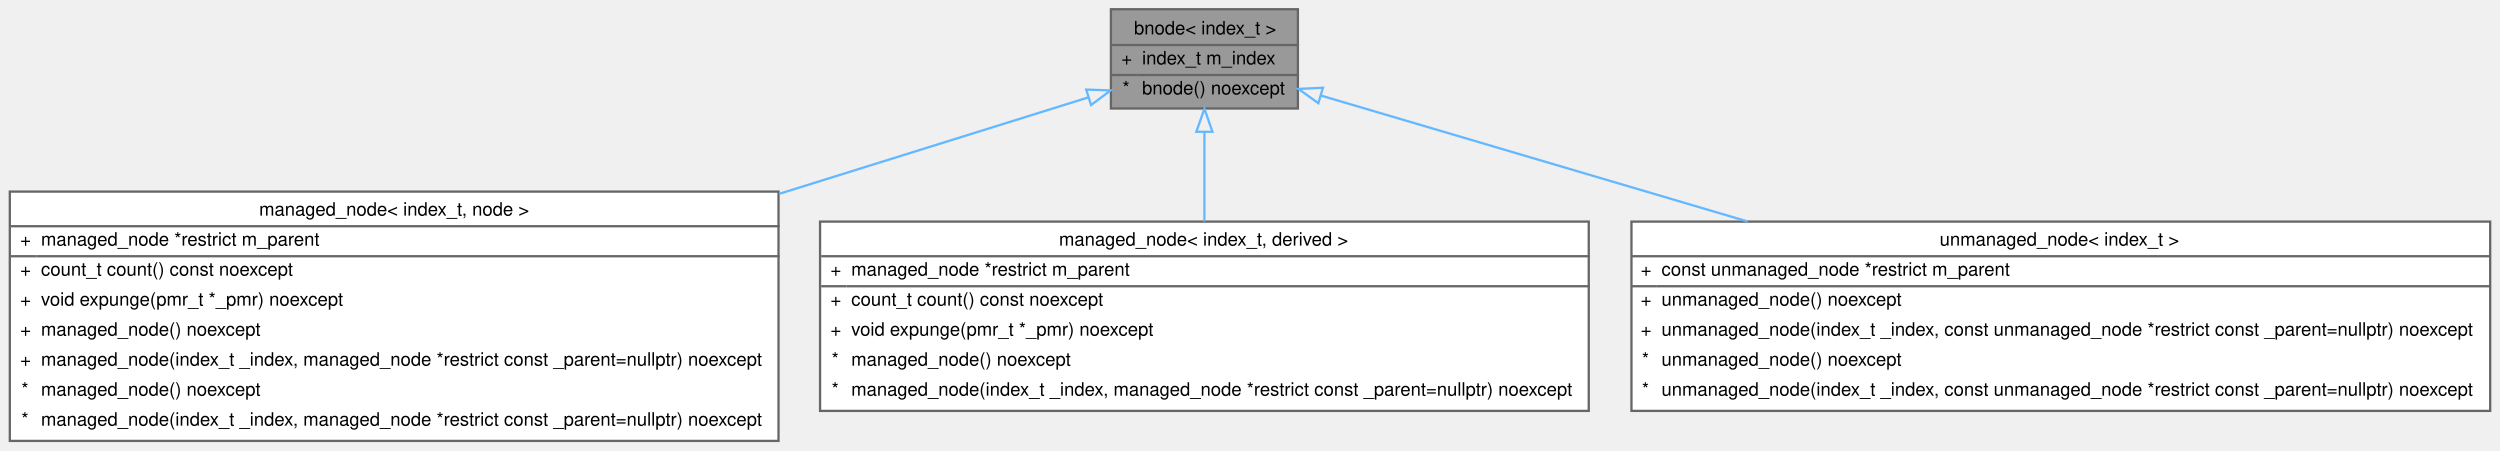
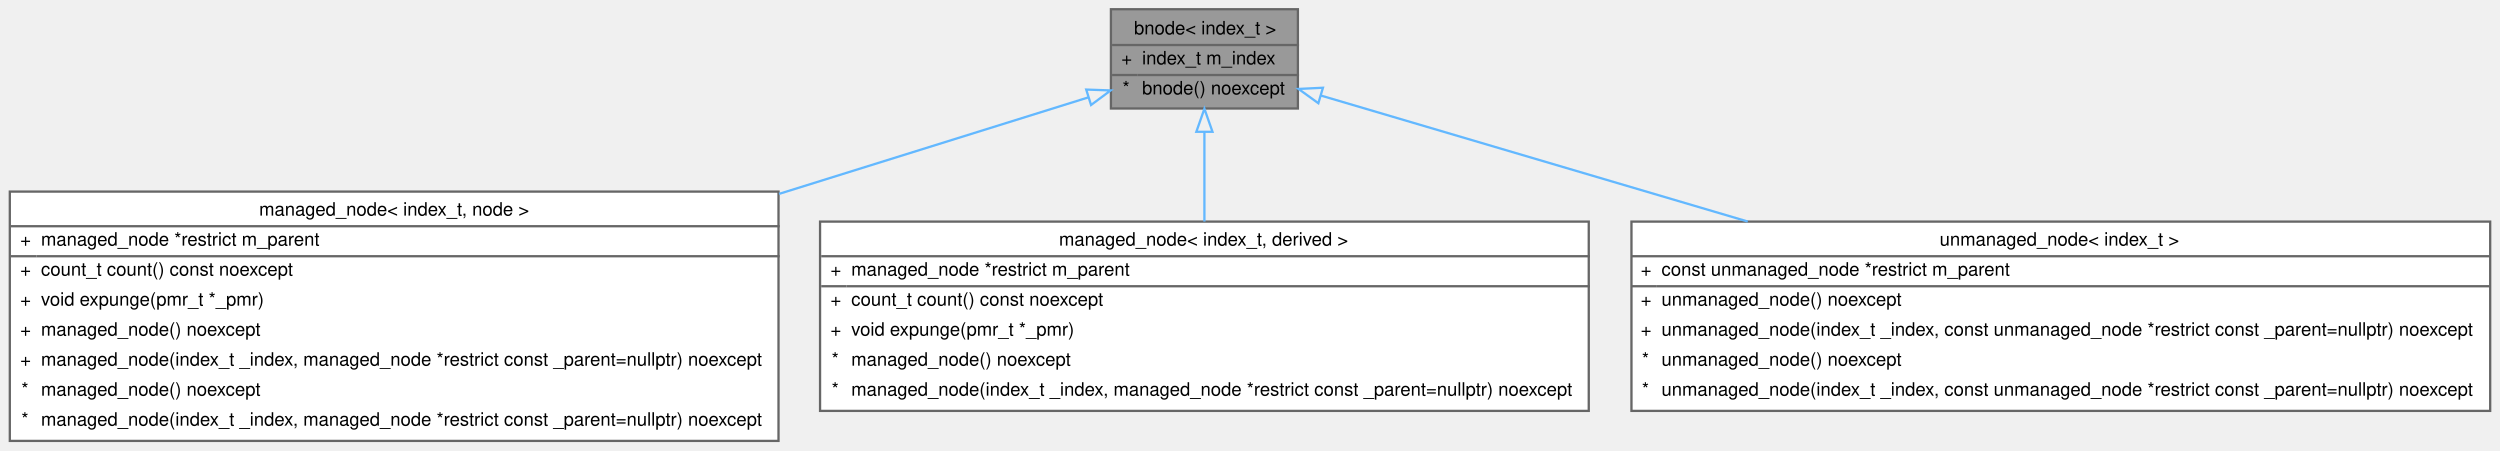
<svg xmlns="http://www.w3.org/2000/svg" xmlns:xlink="http://www.w3.org/1999/xlink" width="1083pt" height="195pt" viewBox="0.00 0.00 1082.50 195.00">
  <g id="graph0" class="graph" transform="scale(1 1) rotate(0) translate(4 191)">
    <g id="Node000001" class="node">
      <g id="a_Node000001">
        <a xlink:title="Base class for pathfinding nodes.">
          <polygon fill="#999999" stroke="transparent" points="558,-187 477,-187 477,-144 558,-144 558,-187" />
          <text text-anchor="start" x="487" y="-176.1" font-family="Helvetica,sans-Serif" font-size="8.00">bnode&lt; index_t &gt;</text>
          <text text-anchor="start" x="481.5" y="-163.1" font-family="Helvetica,sans-Serif" font-size="8.00">+</text>
          <text text-anchor="start" x="490.5" y="-163.1" font-family="Helvetica,sans-Serif" font-size="8.00">index_t m_index</text>
          <text text-anchor="start" x="482" y="-150.1" font-family="Helvetica,sans-Serif" font-size="8.00">*</text>
          <text text-anchor="start" x="490.5" y="-150.1" font-family="Helvetica,sans-Serif" font-size="8.00">bnode() noexcept</text>
          <polygon fill="#666666" stroke="#666666" points="477.5,-171.5 477.5,-171.5 558.5,-171.5 558.5,-171.5 477.5,-171.5" />
          <polygon fill="#666666" stroke="#666666" points="477.5,-158.5 477.5,-158.5 488.5,-158.5 488.5,-158.5 477.5,-158.5" />
          <polygon fill="#666666" stroke="#666666" points="488.5,-158.5 488.5,-158.5 558.5,-158.5 558.5,-158.5 488.5,-158.5" />
          <polygon fill="none" stroke="#666666" points="477,-144 477,-187 558,-187 558,-144 477,-144" />
        </a>
      </g>
    </g>
    <g id="Node000002" class="node">
      <g id="a_Node000002">
        <a xlink:href="../../df/d64/structchdr_1_1solvers_1_1managed__node.html" target="_top" xlink:title=" ">
          <polygon fill="white" stroke="transparent" points="333,-108 0,-108 0,0 333,0 333,-108" />
          <text text-anchor="start" x="108" y="-97.6" font-family="Helvetica,sans-Serif" font-size="8.00">managed_node&lt; index_t, node &gt;</text>
          <text text-anchor="start" x="4.5" y="-84.6" font-family="Helvetica,sans-Serif" font-size="8.00">+</text>
          <text text-anchor="start" x="13.5" y="-84.6" font-family="Helvetica,sans-Serif" font-size="8.00">managed_node *restrict m_parent</text>
          <text text-anchor="start" x="4.5" y="-71.6" font-family="Helvetica,sans-Serif" font-size="8.00">+</text>
          <text text-anchor="start" x="13.5" y="-71.6" font-family="Helvetica,sans-Serif" font-size="8.00">count_t count() const noexcept</text>
          <text text-anchor="start" x="4.5" y="-58.6" font-family="Helvetica,sans-Serif" font-size="8.00">+</text>
-           <text text-anchor="start" x="13.5" y="-58.6" font-family="Helvetica,sans-Serif" font-size="8.00">void expunge(pmr_t *_pmr) noexcept</text>
+           <text text-anchor="start" x="13.5" y="-58.6" font-family="Helvetica,sans-Serif" font-size="8.00">void expunge(pmr_t *_pmr)</text>
          <text text-anchor="start" x="4.5" y="-45.6" font-family="Helvetica,sans-Serif" font-size="8.00">+</text>
          <text text-anchor="start" x="13.5" y="-45.6" font-family="Helvetica,sans-Serif" font-size="8.00">managed_node() noexcept</text>
          <text text-anchor="start" x="4.5" y="-32.6" font-family="Helvetica,sans-Serif" font-size="8.00">+</text>
          <text text-anchor="start" x="13.5" y="-32.6" font-family="Helvetica,sans-Serif" font-size="8.00">managed_node(index_t _index, managed_node *restrict const _parent=nullptr) noexcept</text>
          <text text-anchor="start" x="5" y="-19.6" font-family="Helvetica,sans-Serif" font-size="8.00">*</text>
          <text text-anchor="start" x="13.5" y="-19.6" font-family="Helvetica,sans-Serif" font-size="8.00">managed_node() noexcept</text>
          <text text-anchor="start" x="5" y="-6.6" font-family="Helvetica,sans-Serif" font-size="8.00">*</text>
          <text text-anchor="start" x="13.5" y="-6.6" font-family="Helvetica,sans-Serif" font-size="8.00">managed_node(index_t _index, managed_node *restrict const _parent=nullptr) noexcept</text>
          <polygon fill="#666666" stroke="#666666" points="0.5,-93 0.5,-93 333.5,-93 333.5,-93 0.5,-93" />
          <polygon fill="#666666" stroke="#666666" points="0.5,-80 0.5,-80 11.5,-80 11.5,-80 0.5,-80" />
          <polygon fill="#666666" stroke="#666666" points="11.5,-80 11.5,-80 333.5,-80 333.5,-80 11.5,-80" />
          <polygon fill="none" stroke="#666666" points="0,0 0,-108 333,-108 333,0 0,0" />
        </a>
      </g>
    </g>
    <g id="edge1_Node000001_Node000002" class="edge">
      <g id="a_edge1_Node000001_Node000002">
        <a xlink:title=" ">
          <path fill="none" stroke="#63b8ff" d="M467.28,-148.83C431.8,-137.76 382.06,-122.25 333.22,-107.01" />
          <polygon fill="none" stroke="#63b8ff" points="466.3,-152.2 476.89,-151.83 468.39,-145.51 466.3,-152.2" />
        </a>
      </g>
    </g>
    <g id="Node000003" class="node">
      <g id="a_Node000003">
        <a xlink:href="../../df/d64/structchdr_1_1solvers_1_1managed__node.html" target="_top" xlink:title="A hierarchical node in a pathfinding context, with a clean-up mechanism.">
          <polygon fill="white" stroke="transparent" points="684,-95 351,-95 351,-13 684,-13 684,-95" />
          <text text-anchor="start" x="454.5" y="-84.6" font-family="Helvetica,sans-Serif" font-size="8.00">managed_node&lt; index_t, derived &gt;</text>
          <text text-anchor="start" x="355.5" y="-71.6" font-family="Helvetica,sans-Serif" font-size="8.00">+</text>
          <text text-anchor="start" x="364.5" y="-71.6" font-family="Helvetica,sans-Serif" font-size="8.00">managed_node *restrict m_parent</text>
          <text text-anchor="start" x="355.5" y="-58.6" font-family="Helvetica,sans-Serif" font-size="8.00">+</text>
          <text text-anchor="start" x="364.5" y="-58.6" font-family="Helvetica,sans-Serif" font-size="8.00">count_t count() const noexcept</text>
          <text text-anchor="start" x="355.5" y="-45.6" font-family="Helvetica,sans-Serif" font-size="8.00">+</text>
-           <text text-anchor="start" x="364.5" y="-45.6" font-family="Helvetica,sans-Serif" font-size="8.00">void expunge(pmr_t *_pmr) noexcept</text>
+           <text text-anchor="start" x="364.5" y="-45.6" font-family="Helvetica,sans-Serif" font-size="8.00">void expunge(pmr_t *_pmr)</text>
          <text text-anchor="start" x="356" y="-32.6" font-family="Helvetica,sans-Serif" font-size="8.00">*</text>
          <text text-anchor="start" x="364.5" y="-32.6" font-family="Helvetica,sans-Serif" font-size="8.00">managed_node() noexcept</text>
          <text text-anchor="start" x="356" y="-19.6" font-family="Helvetica,sans-Serif" font-size="8.00">*</text>
          <text text-anchor="start" x="364.5" y="-19.6" font-family="Helvetica,sans-Serif" font-size="8.00">managed_node(index_t _index, managed_node *restrict const _parent=nullptr) noexcept</text>
          <polygon fill="#666666" stroke="#666666" points="351.5,-80 351.5,-80 684.5,-80 684.5,-80 351.5,-80" />
          <polygon fill="#666666" stroke="#666666" points="351.5,-67 351.5,-67 362.5,-67 362.5,-67 351.5,-67" />
          <polygon fill="#666666" stroke="#666666" points="362.5,-67 362.5,-67 684.5,-67 684.5,-67 362.5,-67" />
          <polygon fill="none" stroke="#666666" points="351,-13 351,-95 684,-95 684,-13 351,-13" />
        </a>
      </g>
    </g>
    <g id="edge2_Node000001_Node000003" class="edge">
      <g id="a_edge2_Node000001_Node000003">
        <a xlink:title=" ">
          <path fill="none" stroke="#63b8ff" d="M517.5,-133.9C517.5,-121.85 517.5,-107.85 517.5,-95.02" />
          <polygon fill="none" stroke="#63b8ff" points="514,-133.9 517.5,-143.9 521,-133.9 514,-133.9" />
        </a>
      </g>
    </g>
    <g id="Node000004" class="node">
      <g id="a_Node000004">
        <a xlink:href="../../d6/d3c/structchdr_1_1solvers_1_1unmanaged__node.html" target="_top" xlink:title="A hierarchical node in a pathfinding context, requires manual memory management.">
          <polygon fill="white" stroke="transparent" points="1074.5,-95 702.5,-95 702.5,-13 1074.5,-13 1074.5,-95" />
          <text text-anchor="start" x="836" y="-84.6" font-family="Helvetica,sans-Serif" font-size="8.00">unmanaged_node&lt; index_t &gt;</text>
          <text text-anchor="start" x="706.5" y="-71.6" font-family="Helvetica,sans-Serif" font-size="8.00">+</text>
          <text text-anchor="start" x="715.5" y="-71.6" font-family="Helvetica,sans-Serif" font-size="8.00">const unmanaged_node *restrict m_parent</text>
          <text text-anchor="start" x="706.5" y="-58.6" font-family="Helvetica,sans-Serif" font-size="8.00">+</text>
          <text text-anchor="start" x="715.5" y="-58.6" font-family="Helvetica,sans-Serif" font-size="8.00">unmanaged_node() noexcept</text>
          <text text-anchor="start" x="706.5" y="-45.6" font-family="Helvetica,sans-Serif" font-size="8.00">+</text>
          <text text-anchor="start" x="715.5" y="-45.6" font-family="Helvetica,sans-Serif" font-size="8.00">unmanaged_node(index_t _index, const unmanaged_node *restrict const _parent=nullptr) noexcept</text>
          <text text-anchor="start" x="707" y="-32.6" font-family="Helvetica,sans-Serif" font-size="8.00">*</text>
          <text text-anchor="start" x="715.5" y="-32.6" font-family="Helvetica,sans-Serif" font-size="8.00">unmanaged_node() noexcept</text>
          <text text-anchor="start" x="707" y="-19.6" font-family="Helvetica,sans-Serif" font-size="8.00">*</text>
          <text text-anchor="start" x="715.5" y="-19.6" font-family="Helvetica,sans-Serif" font-size="8.00">unmanaged_node(index_t _index, const unmanaged_node *restrict const _parent=nullptr) noexcept</text>
          <polygon fill="#666666" stroke="#666666" points="702.5,-80 702.5,-80 1074.5,-80 1074.5,-80 702.5,-80" />
          <polygon fill="#666666" stroke="#666666" points="702.5,-67 702.5,-67 713.5,-67 713.5,-67 702.5,-67" />
          <polygon fill="#666666" stroke="#666666" points="713.5,-67 713.5,-67 1074.5,-67 1074.5,-67 713.5,-67" />
          <polygon fill="none" stroke="#666666" points="702.5,-13 702.5,-95 1074.5,-95 1074.5,-13 702.5,-13" />
        </a>
      </g>
    </g>
    <g id="edge3_Node000001_Node000004" class="edge">
      <g id="a_edge3_Node000001_Node000004">
        <a xlink:title=" ">
          <path fill="none" stroke="#63b8ff" d="M567.98,-149.6C615.39,-135.61 688.47,-114.04 752.88,-95.03" />
          <polygon fill="none" stroke="#63b8ff" points="566.86,-146.28 558.26,-152.47 568.85,-152.99 566.86,-146.28" />
        </a>
      </g>
    </g>
  </g>
</svg>
